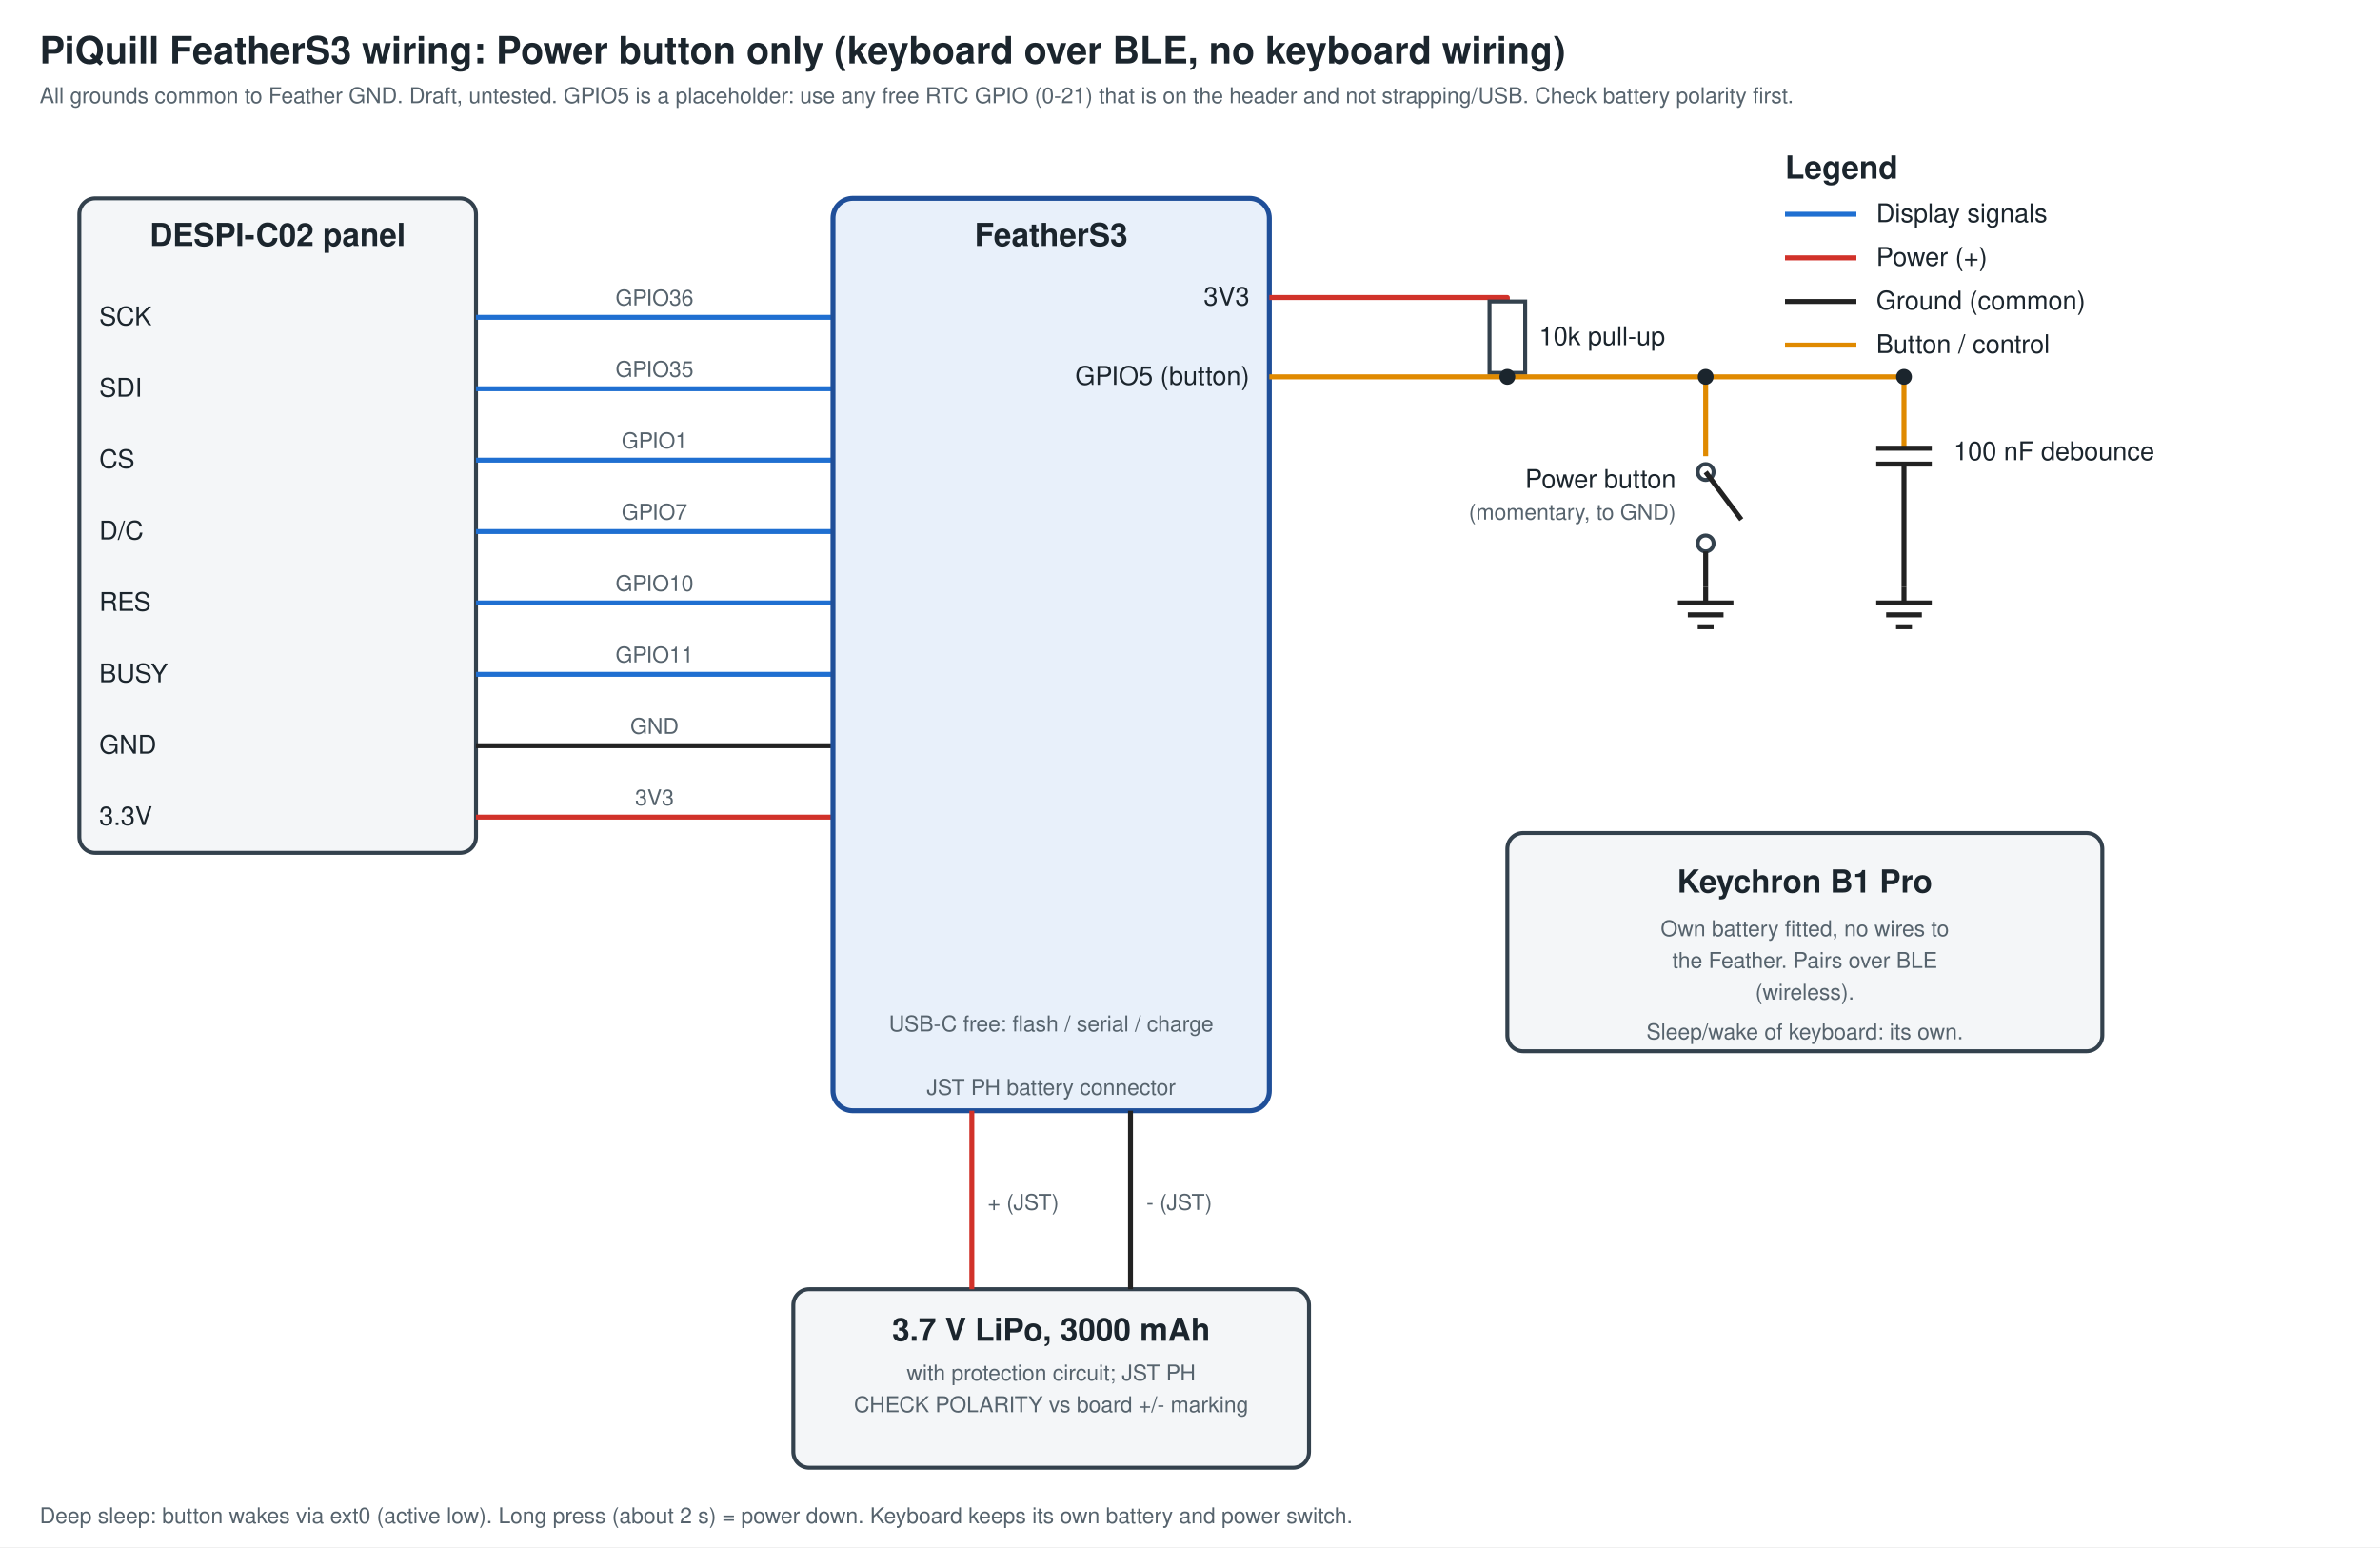
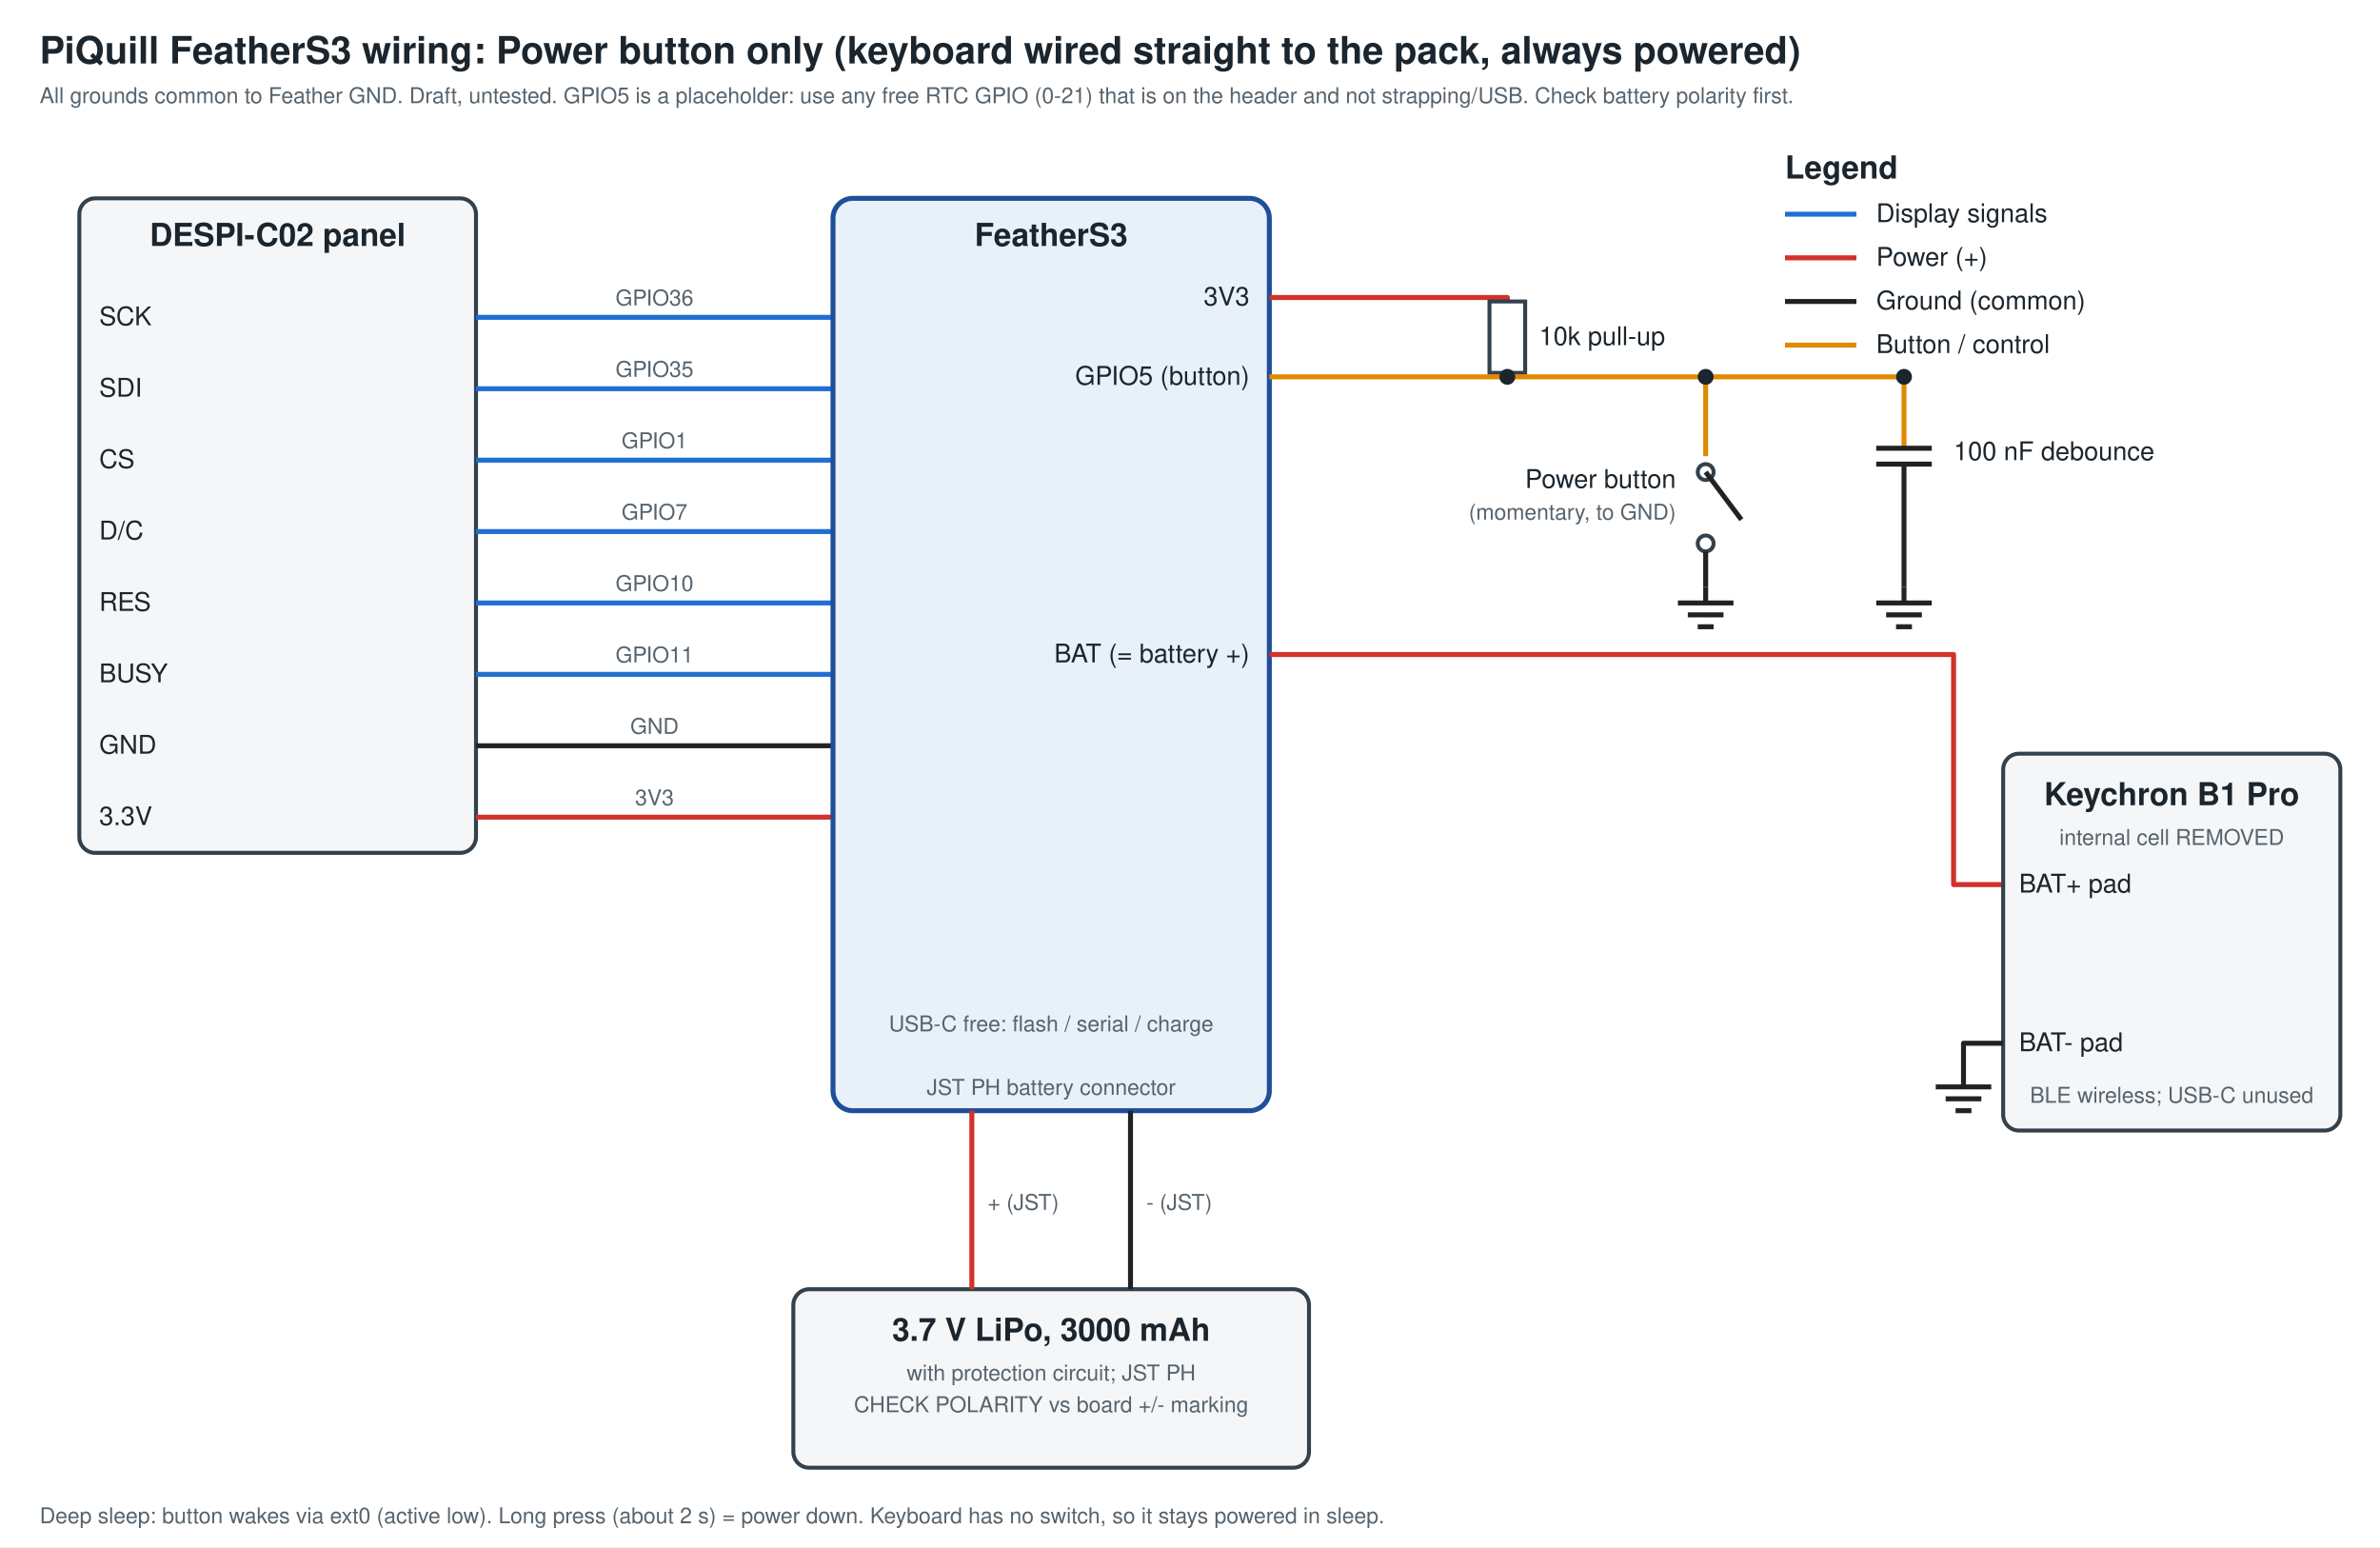
<svg xmlns="http://www.w3.org/2000/svg" viewBox="0 0 1200 780" width="1200" height="780" font-family="Helvetica, Arial, sans-serif" font-size="13">
  <rect width="1200" height="780" fill="#ffffff" />
  <style>
.box{fill:#f4f6f8;stroke:#33414d;stroke-width:2}
.feather{fill:#e8f0fa;stroke:#1f4f99;stroke-width:2.5}
.t{fill:#1b252d} .h{font-size:16px;font-weight:bold;fill:#1b252d}
.s{font-size:11px;fill:#56636d}
.w{fill:none;stroke-width:2.5;stroke-linejoin:round}
.spi{stroke:#1f6fd1} .pwr{stroke:#d1322a} .gnd{stroke:#222} .ctl{stroke:#e08a00}
.dot{fill:#1b252d} .part{fill:#fff;stroke:#33414d;stroke-width:2}
</style>
-   <text x="20" y="32" class="h" style="font-size:19px" text-anchor="start">PiQuill FeatherS3 wiring: Power button only (keyboard over BLE, no keyboard wiring)</text>
+   <text x="20" y="32" class="h" style="font-size:19px" text-anchor="start">PiQuill FeatherS3 wiring: Power button only (keyboard wired straight to the pack, always powered)</text>
  <text x="20" y="52" class="s" text-anchor="start">All grounds common to Feather GND. Draft, untested. GPIO5 is a placeholder: use any free RTC GPIO (0-21) that is on the header and not strapping/USB. Check battery polarity first.</text>
  <g transform="translate(900,90)">
    <text x="0" y="0" class="h" text-anchor="start">Legend</text>
    <line class="w spi" x1="0" y1="18" x2="36" y2="18" />
    <text x="46" y="22" class="t" text-anchor="start">Display signals</text>
    <line class="w pwr" x1="0" y1="40" x2="36" y2="40" />
    <text x="46" y="44" class="t" text-anchor="start">Power (+)</text>
    <line class="w gnd" x1="0" y1="62" x2="36" y2="62" />
    <text x="46" y="66" class="t" text-anchor="start">Ground (common)</text>
    <line class="w ctl" x1="0" y1="84" x2="36" y2="84" />
    <text x="46" y="88" class="t" text-anchor="start">Button / control</text>
  </g>
  <rect class="box" x="40" y="100" width="200" height="330" rx="8" />
  <text x="140" y="124" class="h" text-anchor="middle">DESPI-C02 panel</text>
  <text x="50" y="164" class="t" text-anchor="start">SCK</text>
  <polyline class="w spi" points="240,160 420,160" />
  <text x="330" y="154" class="s" text-anchor="middle">GPIO36</text>
  <text x="430" y="164" class="t" text-anchor="start">SCK</text>
  <text x="50" y="200" class="t" text-anchor="start">SDI</text>
  <polyline class="w spi" points="240,196 420,196" />
  <text x="330" y="190" class="s" text-anchor="middle">GPIO35</text>
  <text x="430" y="200" class="t" text-anchor="start">MO</text>
  <text x="50" y="236" class="t" text-anchor="start">CS</text>
  <polyline class="w spi" points="240,232 420,232" />
  <text x="330" y="226" class="s" text-anchor="middle">GPIO1</text>
  <text x="430" y="236" class="t" text-anchor="start">1</text>
  <text x="50" y="272" class="t" text-anchor="start">D/C</text>
  <polyline class="w spi" points="240,268 420,268" />
  <text x="330" y="262" class="s" text-anchor="middle">GPIO7</text>
  <text x="430" y="272" class="t" text-anchor="start">7</text>
  <text x="50" y="308" class="t" text-anchor="start">RES</text>
  <polyline class="w spi" points="240,304 420,304" />
  <text x="330" y="298" class="s" text-anchor="middle">GPIO10</text>
  <text x="430" y="308" class="t" text-anchor="start">10</text>
  <text x="50" y="344" class="t" text-anchor="start">BUSY</text>
  <polyline class="w spi" points="240,340 420,340" />
  <text x="330" y="334" class="s" text-anchor="middle">GPIO11</text>
  <text x="430" y="344" class="t" text-anchor="start">11</text>
  <text x="50" y="380" class="t" text-anchor="start">GND</text>
  <polyline class="w gnd" points="240,376 420,376" />
  <text x="330" y="370" class="s" text-anchor="middle">GND</text>
  <text x="430" y="380" class="t" text-anchor="start">GND</text>
  <text x="50" y="416" class="t" text-anchor="start">3.3V</text>
  <polyline class="w pwr" points="240,412 420,412" />
  <text x="330" y="406" class="s" text-anchor="middle">3V3</text>
  <text x="430" y="416" class="t" text-anchor="start">3V3</text>
  <rect class="feather" x="420" y="100" width="220" height="460" rx="10" />
  <text x="530" y="124" class="h" text-anchor="middle">FeatherS3</text>
  <text x="530" y="520" class="s" text-anchor="middle">USB-C free: flash / serial / charge</text>
  <text x="630" y="154" class="t" text-anchor="end">3V3</text>
  <text x="630" y="194" class="t" text-anchor="end">GPIO5 (button)</text>
  <polyline class="w pwr" points="640,150 760,150 760,152" />
  <rect class="part" x="751" y="152.0" width="18" height="36" />
  <text x="776" y="174.0" class="t" text-anchor="start">10k pull-up</text>
  <polyline class="w ctl" points="640,190 960,190" />
  <circle class="dot" cx="760" cy="190" r="4" />
  <polyline class="w ctl" points="860,190 860,230" />
  <circle class="dot" cx="860" cy="190" r="4" />
  <circle class="part" cx="860" cy="238" r="4" />
  <line class="w gnd" x1="860" y1="238" x2="878" y2="262" />
  <circle class="part" cx="860" cy="274" r="4" />
  <text x="845" y="246" class="t" text-anchor="end">Power button</text>
  <text x="845" y="262" class="s" text-anchor="end">(momentary, to GND)</text>
  <polyline class="w gnd" points="860,278 860,296" />
  <line class="w gnd" x1="860" y1="296" x2="860" y2="304" />
  <line class="w gnd" x1="846" y1="304" x2="874" y2="304" />
  <line class="w gnd" x1="851" y1="310" x2="869" y2="310" />
  <line class="w gnd" x1="856" y1="316" x2="864" y2="316" />
  <polyline class="w ctl" points="960,190 960,226" />
  <circle class="dot" cx="960" cy="190" r="4" />
  <line class="w gnd" x1="946" y1="226" x2="974" y2="226" />
  <line class="w gnd" x1="946" y1="234" x2="974" y2="234" />
  <text x="985" y="232" class="t" text-anchor="start">100 nF debounce</text>
  <polyline class="w gnd" points="960,234 960,296" />
  <line class="w gnd" x1="960" y1="296" x2="960" y2="304" />
  <line class="w gnd" x1="946" y1="304" x2="974" y2="304" />
  <line class="w gnd" x1="951" y1="310" x2="969" y2="310" />
  <line class="w gnd" x1="956" y1="316" x2="964" y2="316" />
  <rect class="box" x="400" y="650" width="260" height="90" rx="8" />
  <text x="530" y="676" class="h" text-anchor="middle">3.7 V LiPo, 3000 mAh</text>
  <text x="530" y="696" class="s" text-anchor="middle">with protection circuit; JST PH</text>
  <text x="530" y="712" class="s" text-anchor="middle">CHECK POLARITY vs board +/- marking</text>
  <polyline class="w pwr" points="490,650 490,560" />
  <text x="498" y="610" class="s" text-anchor="start">+ (JST)</text>
  <polyline class="w gnd" points="570,650 570,560" />
  <text x="578" y="610" class="s" text-anchor="start">- (JST)</text>
  <text x="530" y="552" class="s" text-anchor="middle">JST PH battery connector</text>
-   <rect class="box" x="760" y="420" width="300" height="110" rx="8" />
-   <text x="910.0" y="450" class="h" text-anchor="middle">Keychron B1 Pro</text>
-   <text x="910.0" y="472" class="s" text-anchor="middle">Own battery fitted, no wires to</text>
-   <text x="910.0" y="488" class="s" text-anchor="middle">the Feather. Pairs over BLE</text>
-   <text x="910.0" y="504" class="s" text-anchor="middle">(wireless).</text>
-   <text x="910.0" y="524" class="s" text-anchor="middle">Sleep/wake of keyboard: its own.</text>
-   <text x="20" y="768" class="s" text-anchor="start">Deep sleep: button wakes via ext0 (active low). Long press (about 2 s) = power down. Keyboard keeps its own battery and power switch.</text>
+   <text x="630" y="334" class="t" text-anchor="end">BAT (= battery +)</text>
+   <polyline class="w pwr" points="640,330 985,330 985,446 1010,446" />
+   <rect class="box" x="1010" y="380" width="170" height="190" rx="8" />
+   <text x="1095.0" y="406" class="h" text-anchor="middle">Keychron B1 Pro</text>
+   <text x="1095.0" y="426" class="s" text-anchor="middle">internal cell REMOVED</text>
+   <text x="1018" y="450" class="t" text-anchor="start">BAT+ pad</text>
+   <text x="1018" y="530" class="t" text-anchor="start">BAT- pad</text>
+   <polyline class="w gnd" points="1010,526 990,526 990,540" />
+   <line class="w gnd" x1="990" y1="540" x2="990" y2="548" />
+   <line class="w gnd" x1="976" y1="548" x2="1004" y2="548" />
+   <line class="w gnd" x1="981" y1="554" x2="999" y2="554" />
+   <line class="w gnd" x1="986" y1="560" x2="994" y2="560" />
+   <text x="1095.0" y="556" class="s" text-anchor="middle">BLE wireless; USB-C unused</text>
+   <text x="20" y="768" class="s" text-anchor="start">Deep sleep: button wakes via ext0 (active low). Long press (about 2 s) = power down. Keyboard has no switch, so it stays powered in sleep.</text>
</svg>
